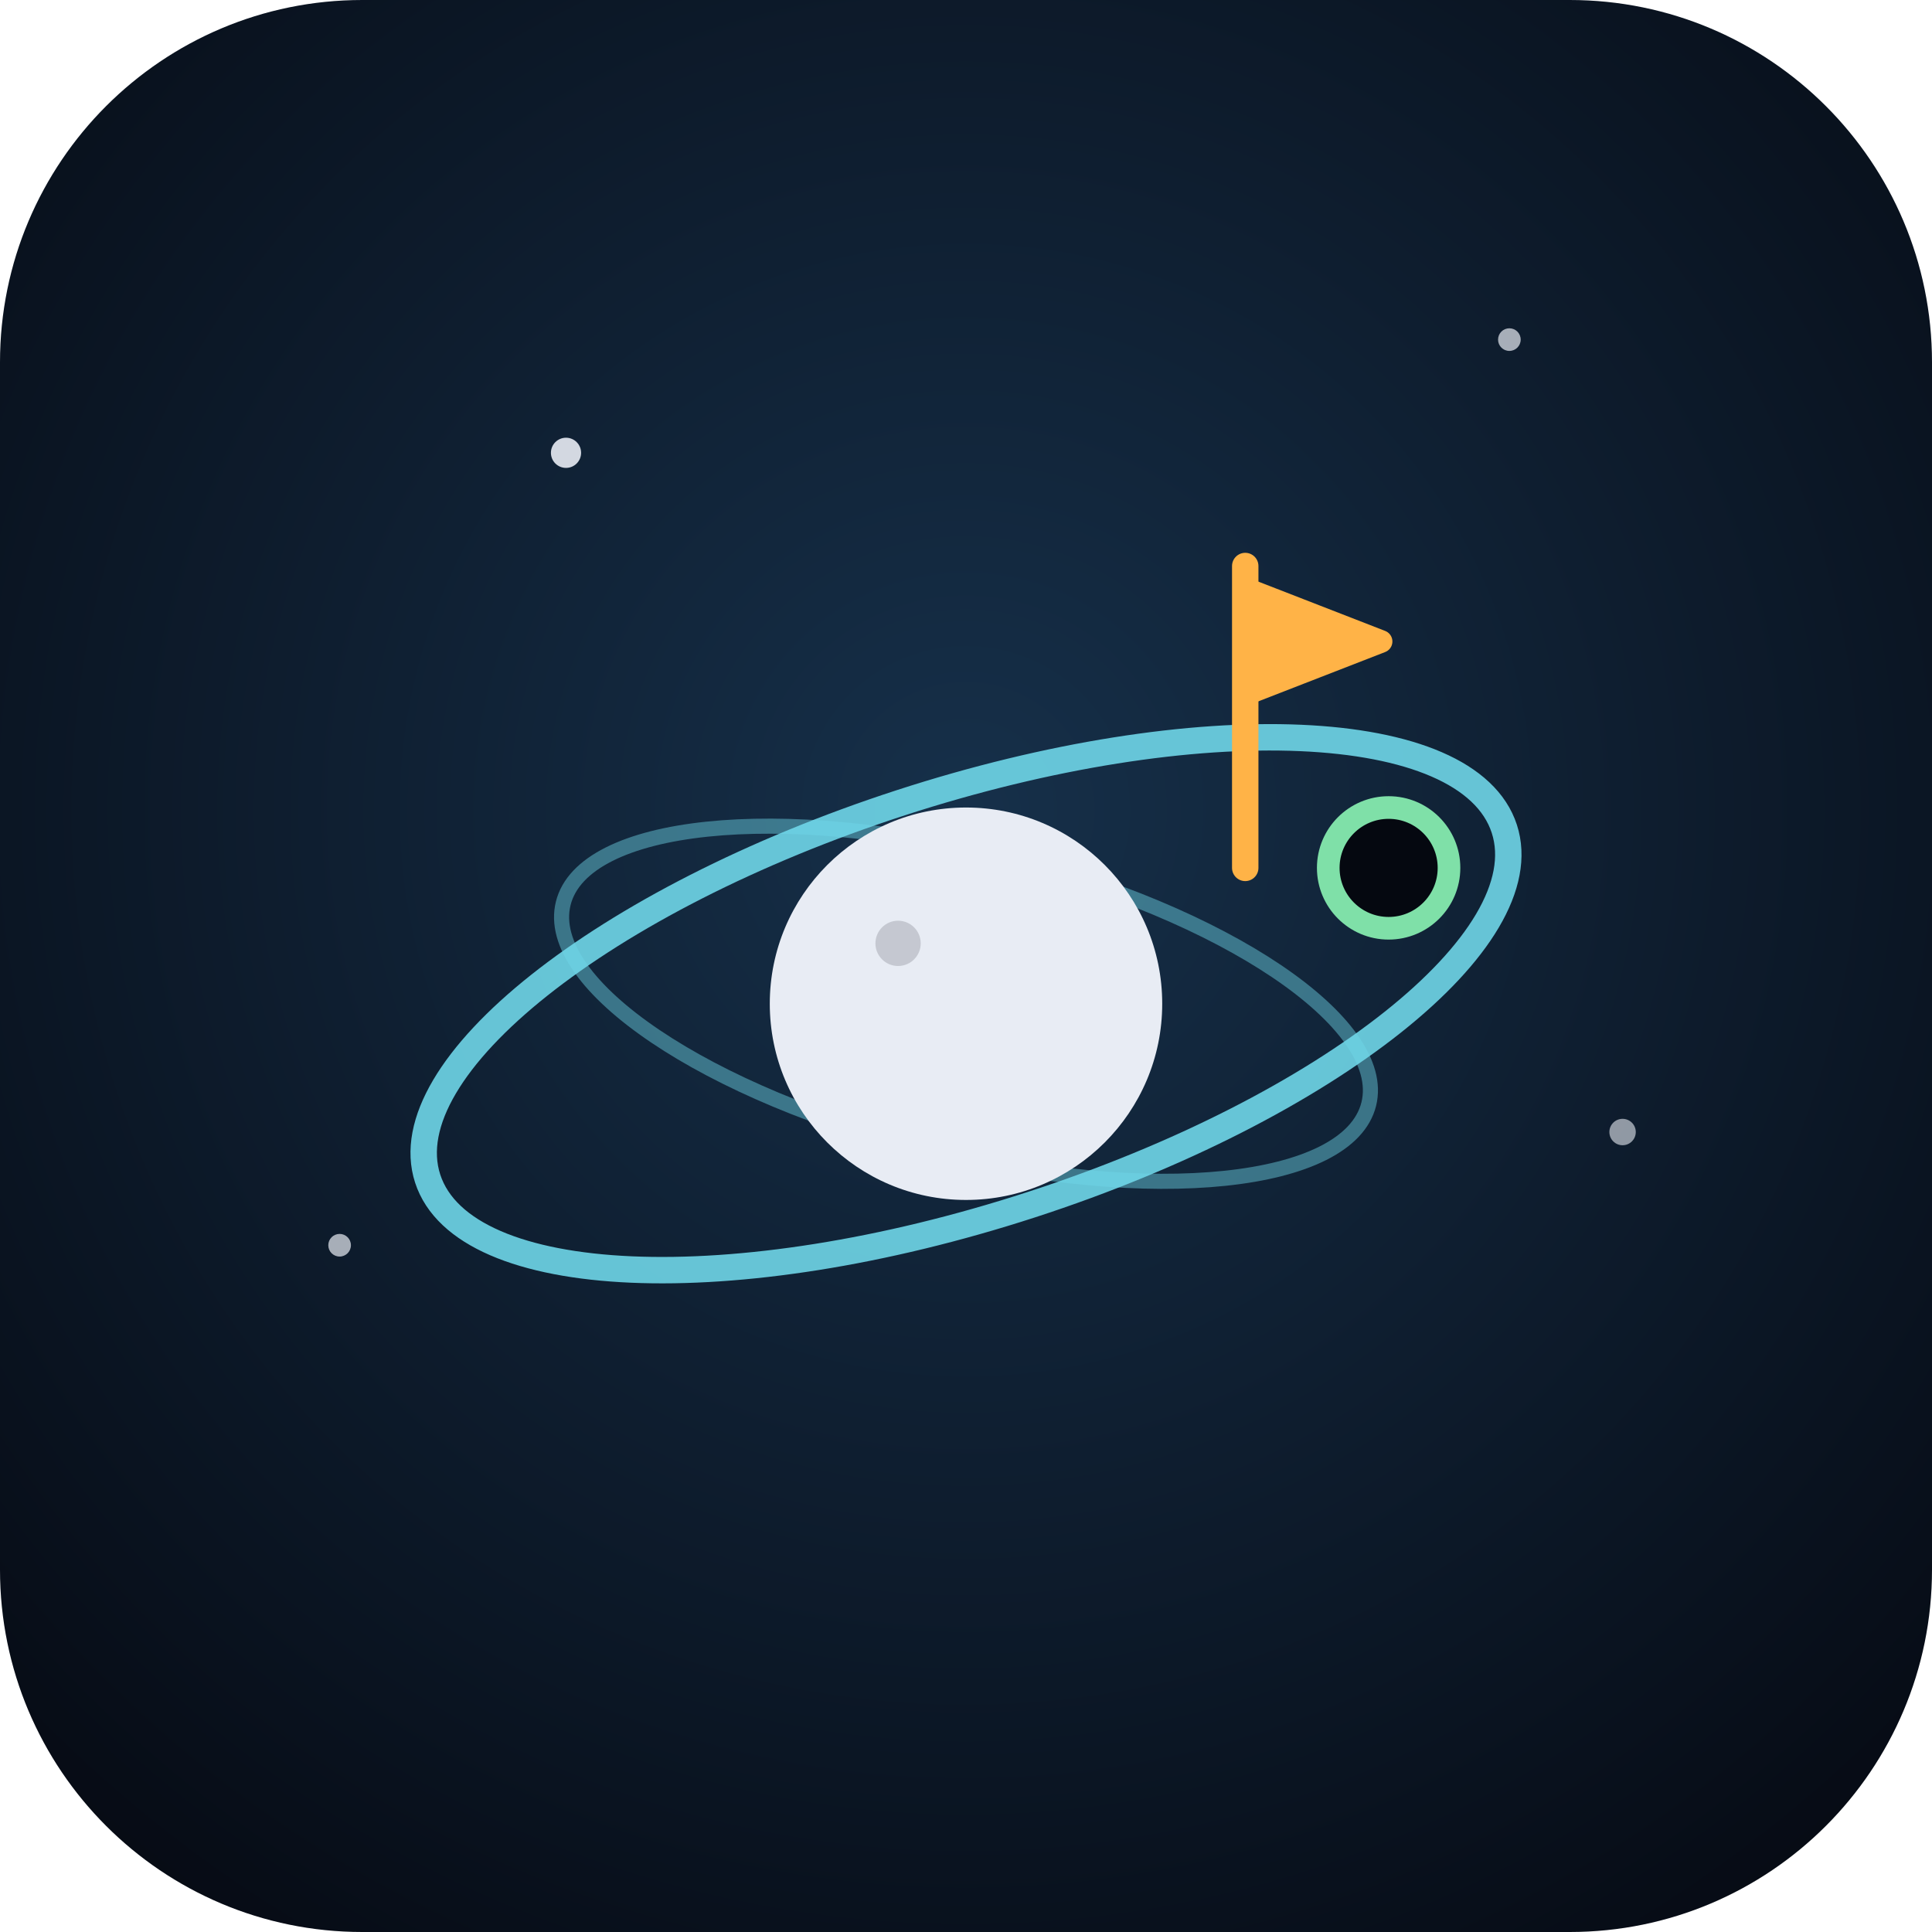
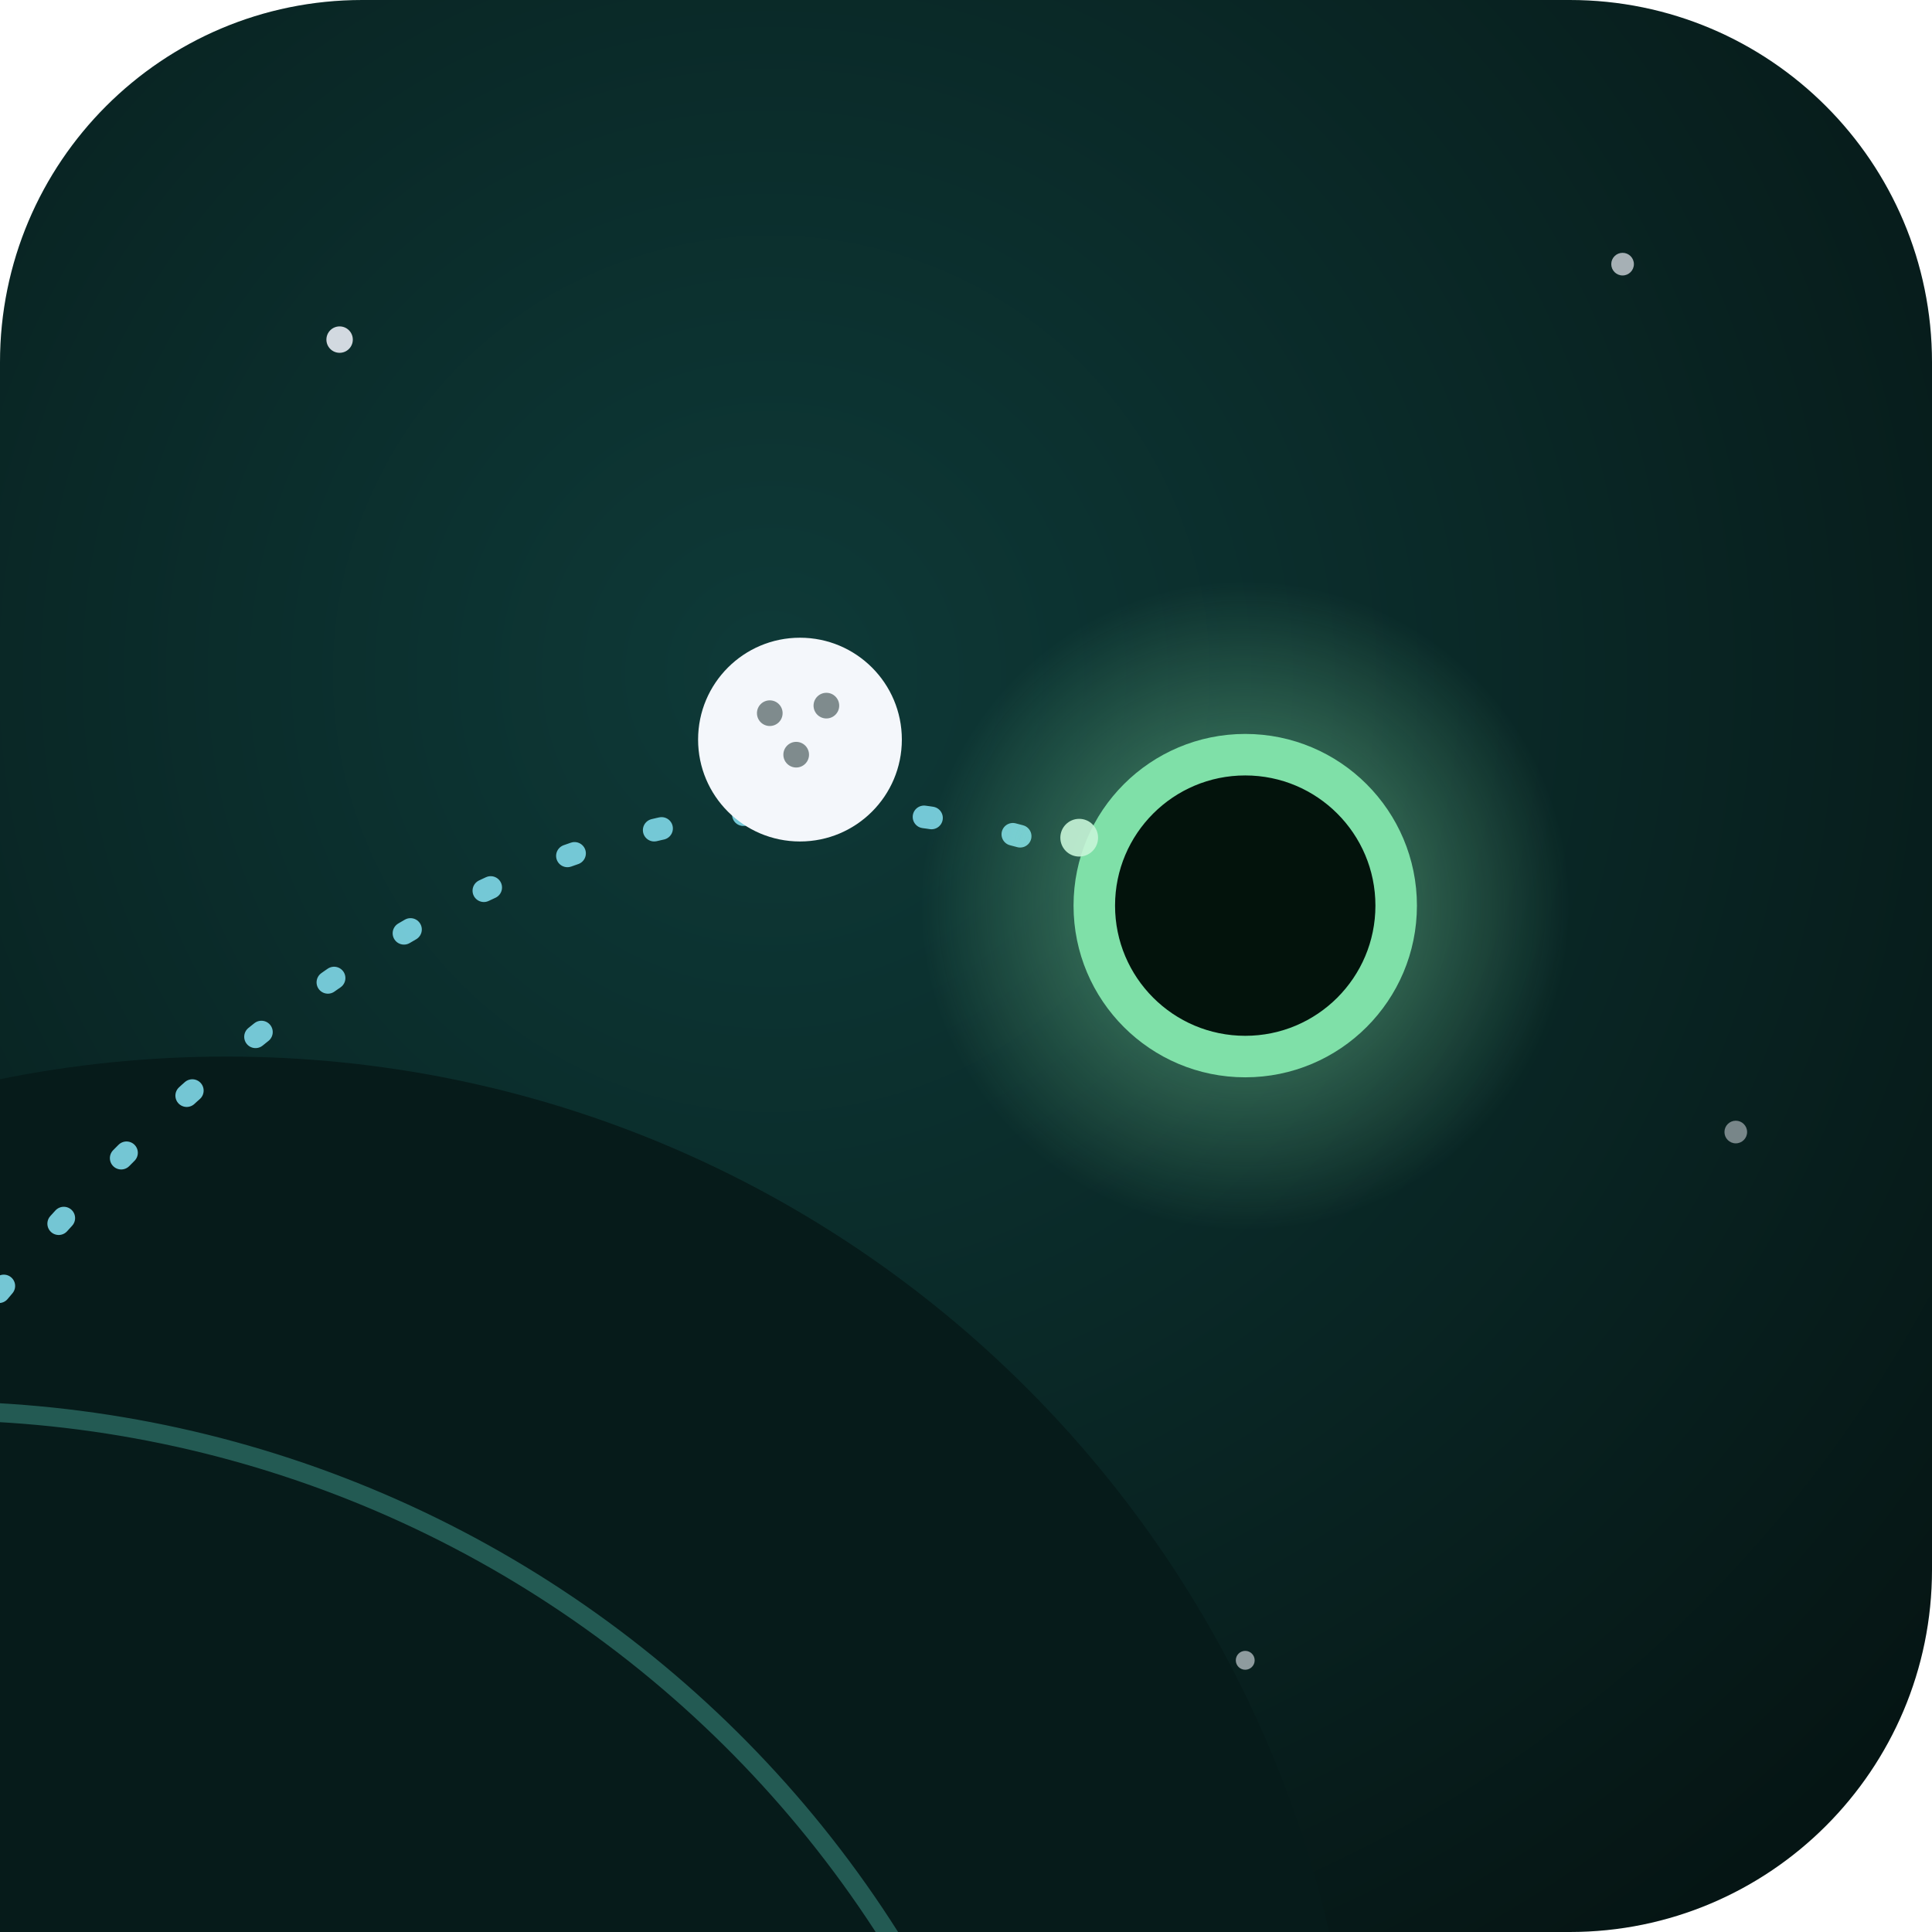
<svg xmlns="http://www.w3.org/2000/svg" viewBox="0 0 512 512">
  <defs>
-     <radialGradient id="sky" cx="50%" cy="42%" r="75%">
-       <stop offset="0%" stop-color="#16304a" />
-       <stop offset="100%" stop-color="#050810" />
+     <radialGradient id="sky" cx="40%" cy="35%" r="90%">
+       <stop offset="0%" stop-color="#0e3a38" />
+       <stop offset="100%" stop-color="#04100f" />
+     </radialGradient>
+     <radialGradient id="glow" cx="50%" cy="50%" r="50%">
+       <stop offset="0%" stop-color="#8df0b0" stop-opacity="0.55" />
+       <stop offset="100%" stop-color="#8df0b0" stop-opacity="0" />
    </radialGradient>
  </defs>
  <rect width="512" height="512" rx="96" fill="url(#sky)" />
-   <circle cx="150" cy="120" r="4" fill="#e8ecf4" opacity="0.9" />
-   <circle cx="400" cy="90" r="3" fill="#e8ecf4" opacity="0.7" />
-   <circle cx="430" cy="300" r="3.5" fill="#e8ecf4" opacity="0.6" />
-   <circle cx="90" cy="330" r="3" fill="#e8ecf4" opacity="0.7" />
-   <ellipse cx="256" cy="266" rx="150" ry="56" fill="none" stroke="#6fd6e8" stroke-width="7" transform="rotate(-18 256 266)" opacity="0.9" />
-   <ellipse cx="256" cy="266" rx="110" ry="40" fill="none" stroke="#6fd6e8" stroke-width="4" transform="rotate(14 256 266)" opacity="0.45" />
-   <circle cx="256" cy="266" r="52" fill="#e8ecf4" />
-   <circle cx="238" cy="250" r="6" fill="#050810" opacity="0.16" />
-   <path d="M330 210 L330 156 L366 170 L330 184" fill="#ffb347" stroke="#ffb347" stroke-width="6" stroke-linejoin="round" />
-   <line x1="330" y1="150" x2="330" y2="230" stroke="#ffb347" stroke-width="7" stroke-linecap="round" />
-   <circle cx="368" cy="230" r="16" fill="#050810" stroke="#7fe0a8" stroke-width="6" />
+   <circle cx="60" cy="580" r="300" fill="#061b1a" />
+   <path d="M -140 400 A 300 300 0 0 1 260 560" fill="none" stroke="#2a6a62" stroke-width="5" opacity="0.8" />
+   <circle cx="90" cy="90" r="3.5" fill="#e8ecf4" opacity="0.9" />
+   <circle cx="430" cy="70" r="3" fill="#e8ecf4" opacity="0.7" />
+   <circle cx="460" cy="300" r="3" fill="#e8ecf4" opacity="0.5" />
+   <circle cx="330" cy="440" r="2.5" fill="#e8ecf4" opacity="0.6" />
+   <path d="M -30 380 Q 140 150 318 240" fill="none" stroke="#7fd8e8" stroke-width="6" stroke-linecap="round" stroke-dasharray="2 22" opacity="0.9" />
+   <circle cx="330" cy="240" r="86" fill="url(#glow)" />
+   <circle cx="330" cy="240" r="40" fill="#03130c" />
+   <circle cx="330" cy="240" r="40" fill="none" stroke="#7fe0a8" stroke-width="11" />
+   <circle cx="212" cy="196" r="27" fill="#f4f7fb" />
+   <circle cx="204" cy="189" r="3.4" fill="#0a2020" opacity="0.5" />
+   <circle cx="219" cy="187" r="3.4" fill="#0a2020" opacity="0.5" />
+   <circle cx="211" cy="200" r="3.4" fill="#0a2020" opacity="0.5" />
+   <circle cx="286" cy="222" r="5" fill="#c8f5d8" opacity="0.9" />
</svg>
